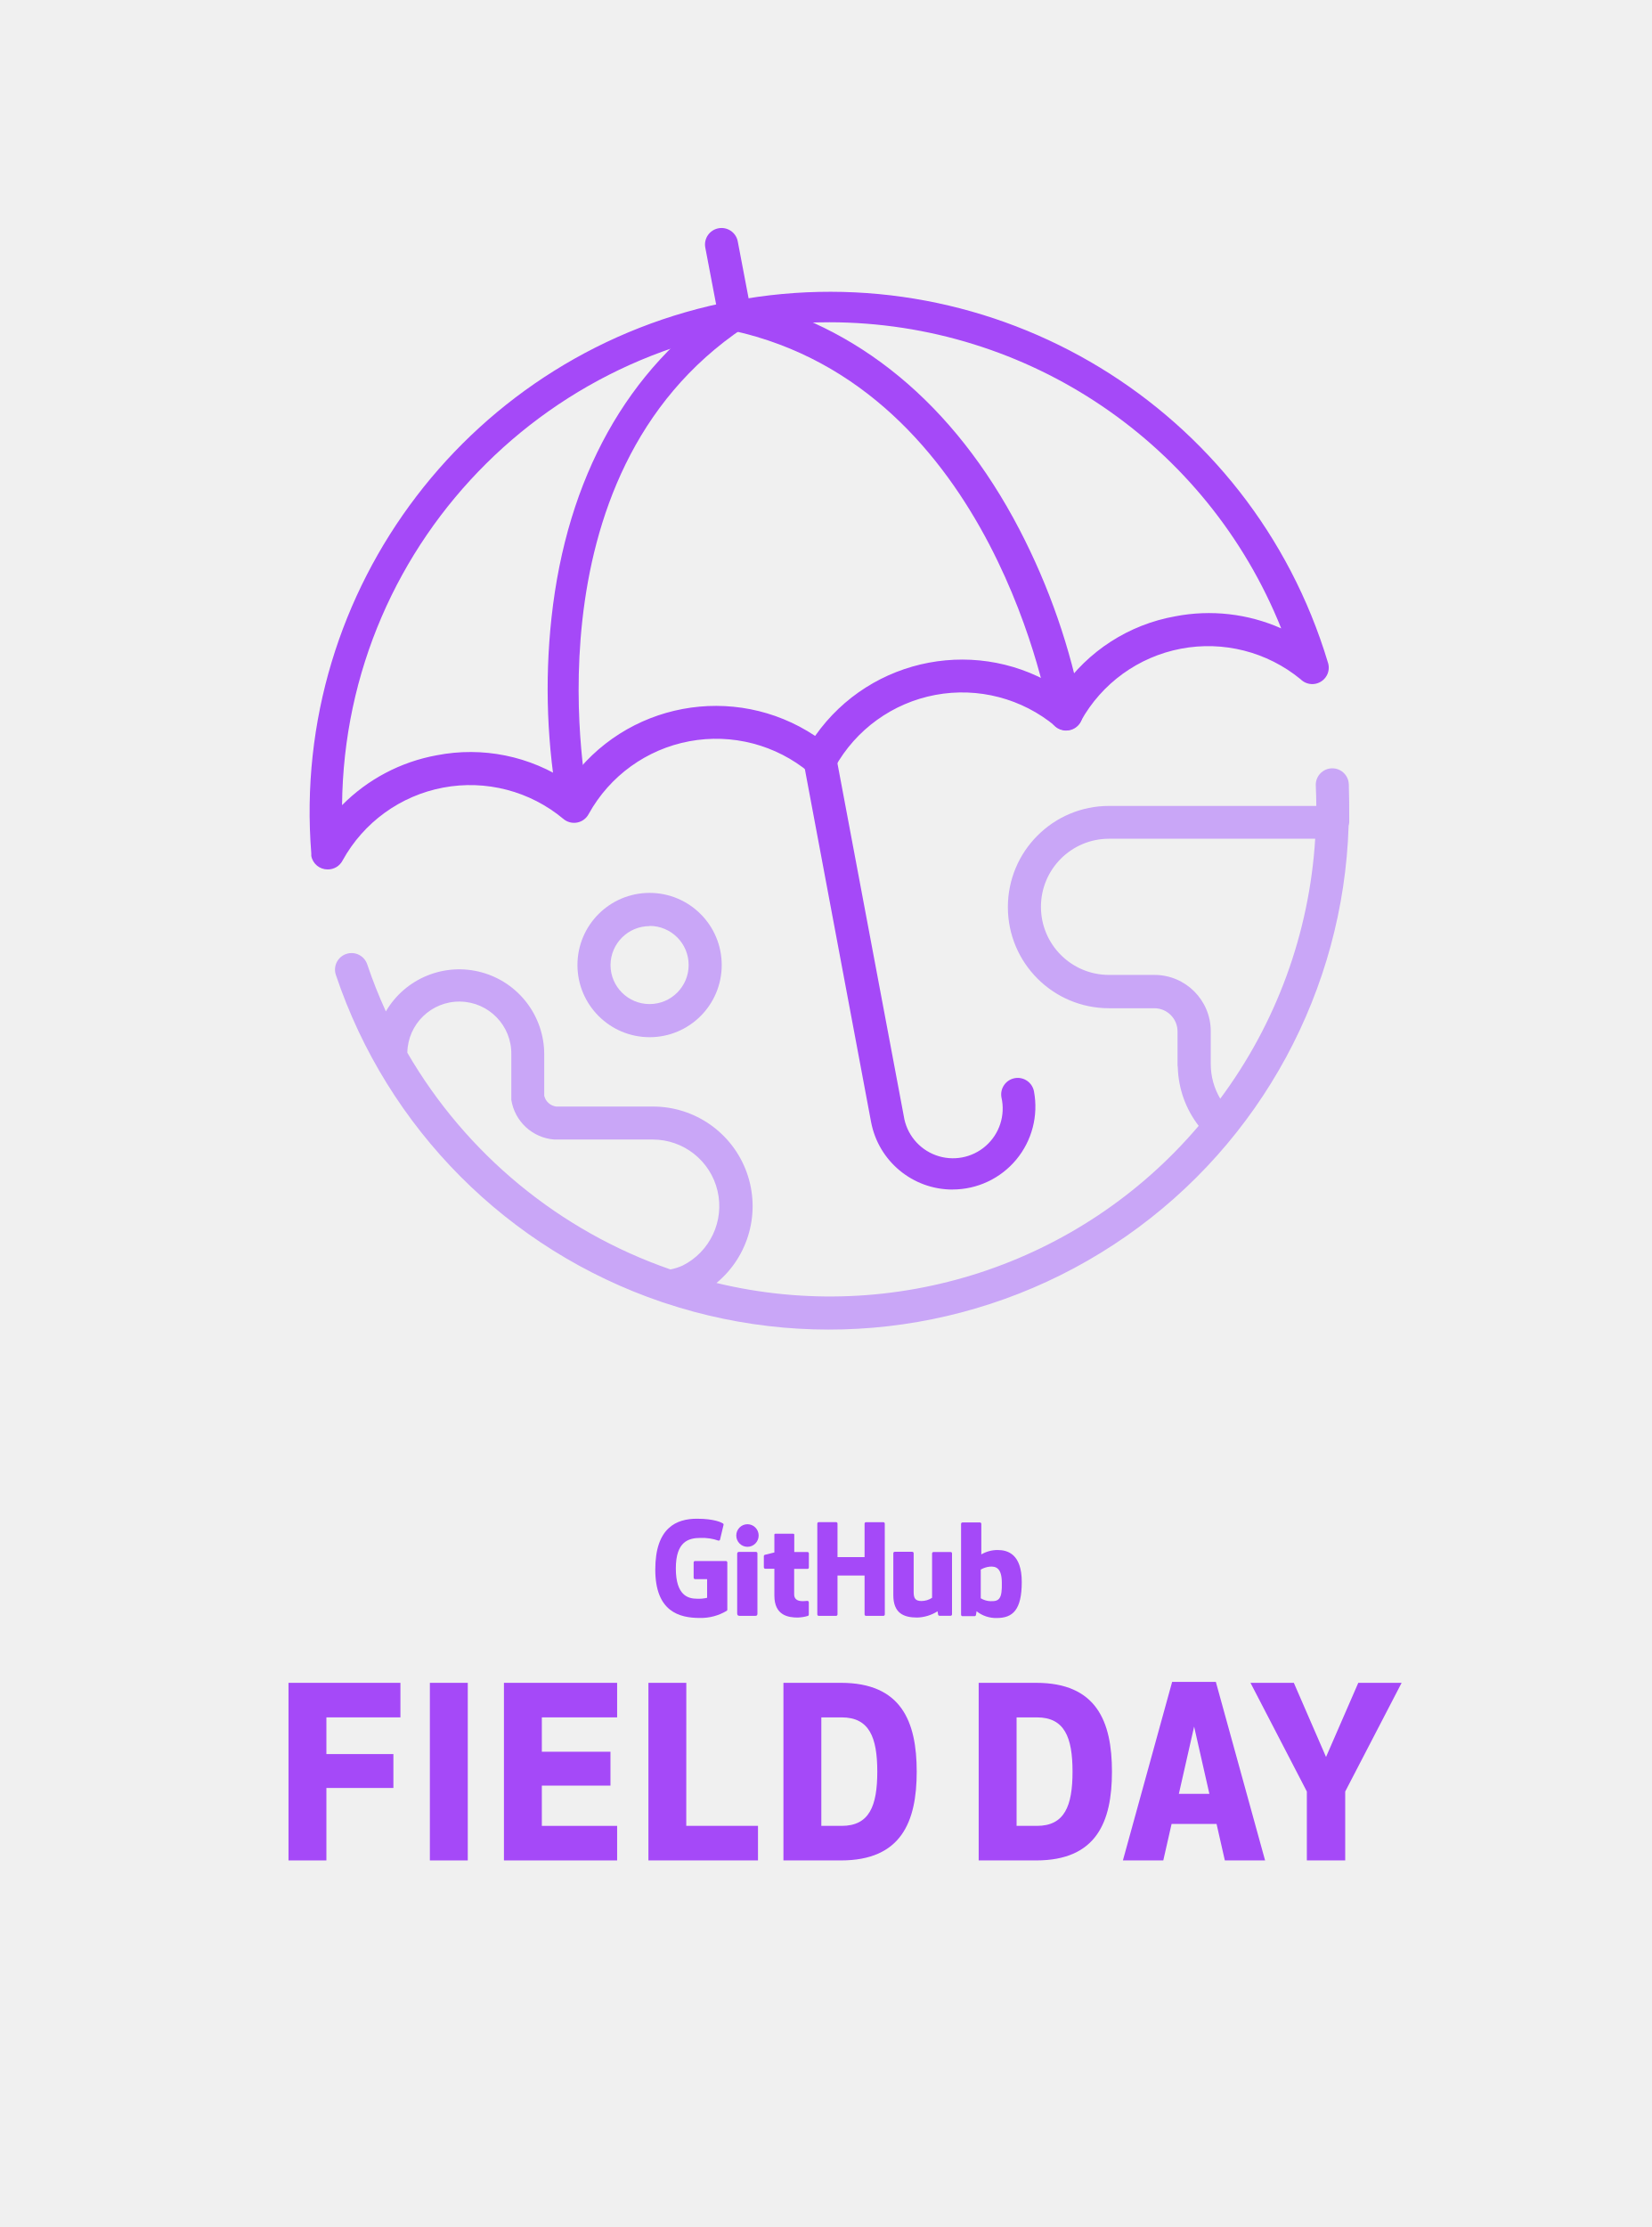
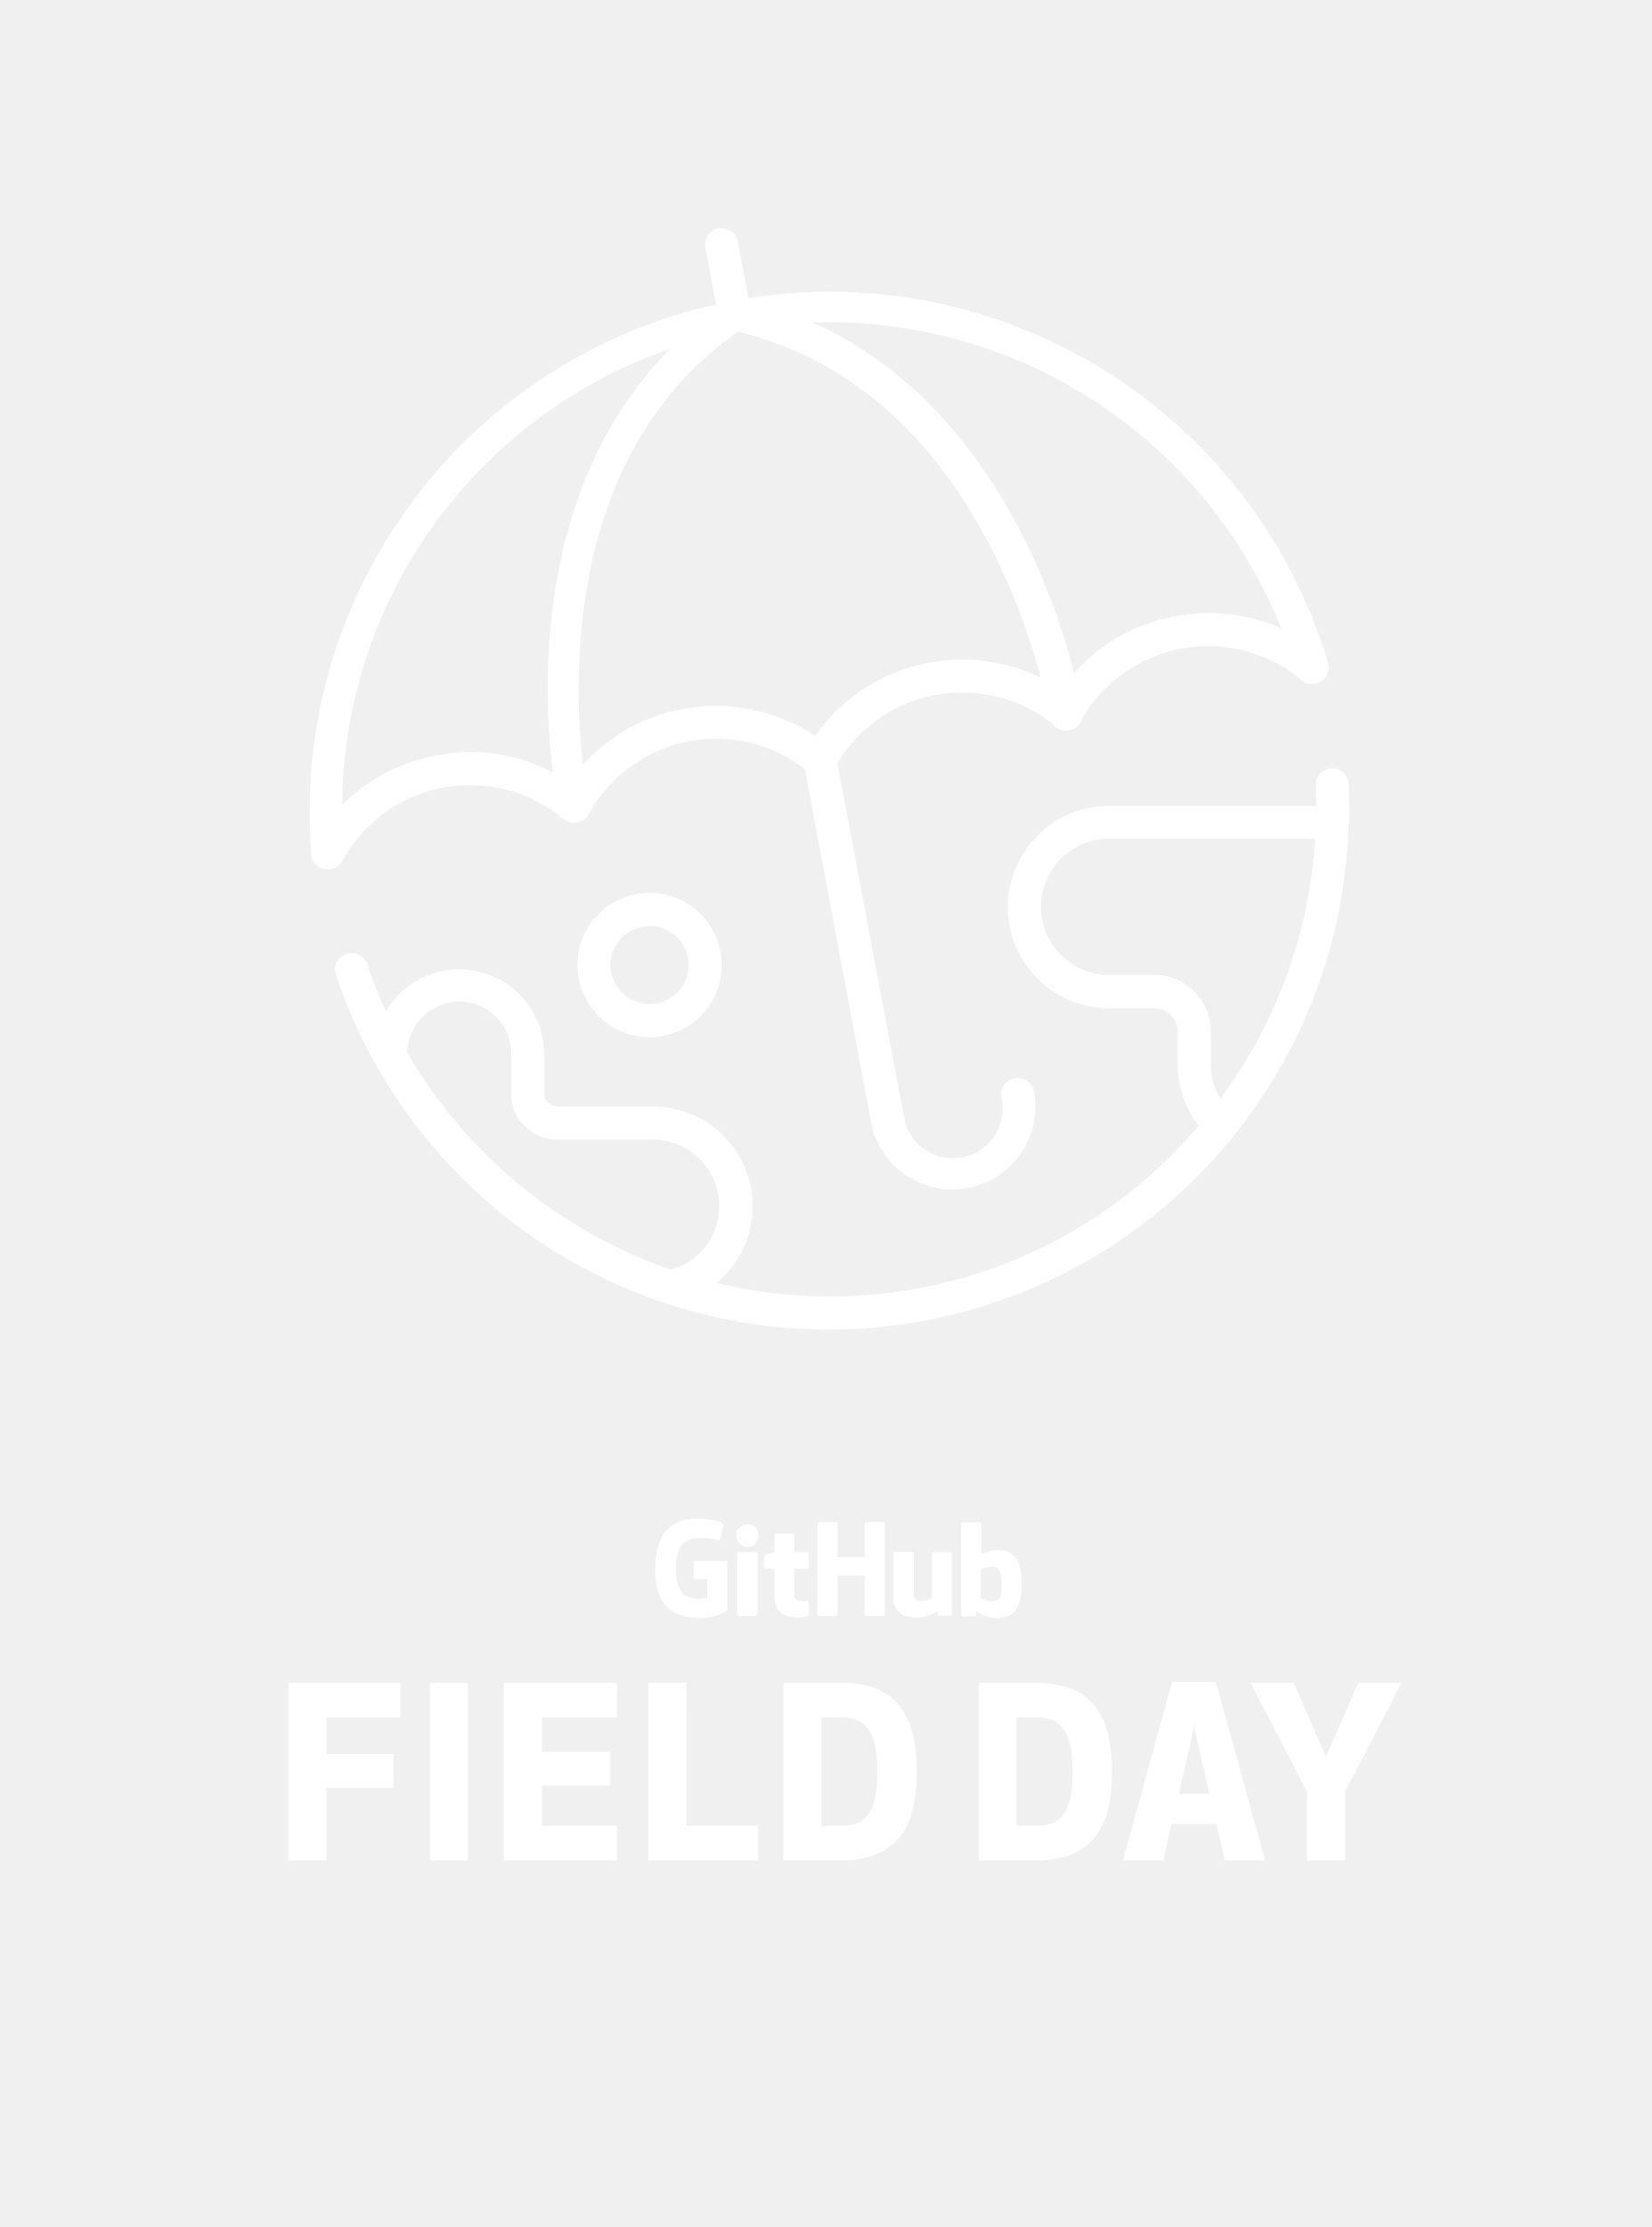
<svg xmlns="http://www.w3.org/2000/svg" id="Layer_1" data-name="Layer 1" viewBox="0 0 324.66 437.65">
  <defs>
-     <style>.cls-1{fill:#a549f8;}.cls-2{fill:#c9a6f7;}</style>
+     <style>.cls-1{fill:#fff;}.cls-2{fill:#fff;}</style>
  </defs>
  <path class="cls-1" d="M142.69,306.77h-6.06a.28.28,0,0,0-.28.28v3a.28.28,0,0,0,.28.28H139V314a7.16,7.16,0,0,1-2,.18c-1.73,0-4.15-.63-4.15-5.95s2.52-6,4.88-6a9.58,9.58,0,0,1,3.49.53.29.29,0,0,0,.34-.28l.68-2.86a.26.26,0,0,0-.11-.22c-.23-.16-1.62-.94-5.13-.94-4,0-8.19,1.72-8.19,10s4.75,9.5,8.75,9.5a9.85,9.85,0,0,0,5.32-1.42.24.24,0,0,0,.09-.21v-9.24A.28.28,0,0,0,142.69,306.77Z" />
  <path class="cls-1" d="M173.92,299.42a.28.28,0,0,0-.28-.28h-3.41a.28.28,0,0,0-.28.28V306h-5.32v-6.59a.28.28,0,0,0-.28-.28h-3.41a.28.28,0,0,0-.28.28v17.85a.28.28,0,0,0,.28.29h3.41a.28.28,0,0,0,.28-.29v-7.64h5.32v7.64a.28.28,0,0,0,.28.29h3.42a.28.28,0,0,0,.28-.29Z" />
  <ellipse class="cls-1" cx="146.93" cy="301.76" rx="2.2" ry="2.22" />
  <path class="cls-1" d="M148.89,313.5v-8.24a.28.28,0,0,0-.28-.28h-3.4a.33.33,0,0,0-.3.32v11.8c0,.35.22.45.5.45h3.06c.34,0,.42-.17.42-.46Z" />
  <path class="cls-1" d="M186.88,305H183.5a.28.28,0,0,0-.28.29V314a3.82,3.82,0,0,1-2.08.63c-1.22,0-1.54-.55-1.54-1.75v-7.63a.28.28,0,0,0-.28-.29h-3.44a.28.28,0,0,0-.28.29v8.21c0,3.55,2,4.42,4.7,4.42a7.93,7.93,0,0,0,4-1.23,7.17,7.17,0,0,0,.12.73.3.3,0,0,0,.25.15h2.19a.28.28,0,0,0,.28-.29v-12A.28.28,0,0,0,186.88,305Z" />
  <path class="cls-1" d="M196.13,304.61a6.36,6.36,0,0,0-3.23.86v-6a.28.28,0,0,0-.28-.28H189.2a.28.28,0,0,0-.28.28v17.85a.28.28,0,0,0,.28.29h2.37a.28.28,0,0,0,.25-.15,5.56,5.56,0,0,0,.14-.82,6.12,6.12,0,0,0,4,1.33c3.11,0,4.89-1.58,4.89-7.08S198.06,304.61,196.13,304.61Zm-1.34,10.06a4.06,4.06,0,0,1-2-.57v-5.65a4.51,4.51,0,0,1,1.75-.57c1.22-.11,2.39.26,2.39,3.17C197,314.11,196.44,314.71,194.8,314.66Z" />
  <path class="cls-1" d="M158.69,305h-2.56V301.6c0-.13-.07-.19-.21-.19h-3.49c-.14,0-.21.06-.21.19v3.49l-1.87.46a.28.28,0,0,0-.2.27V308a.28.28,0,0,0,.28.29h1.79v5.28c0,3.92,2.75,4.31,4.61,4.31a7.78,7.78,0,0,0,2-.33.26.26,0,0,0,.16-.26v-2.41a.29.29,0,0,0-.28-.28c-.15,0-.53.06-.92.06-1.26,0-1.68-.58-1.68-1.34s0-5,0-5h2.56A.28.28,0,0,0,159,308v-2.75A.28.28,0,0,0,158.69,305Z" />
  <path class="cls-1" d="M77.33,351.37H64.16v14.24H56.71v-34.9h22v6.79H64.16v7.21H77.33Z" />
  <path class="cls-1" d="M84.5,365.61v-34.9h7.45v34.9Z" />
  <path class="cls-1" d="M120,350.91H106.51v7.91h14.8v6.79H99.06v-34.9h22.25v6.79h-14.8v6.75H120Z" />
  <path class="cls-1" d="M134.9,358.82H149v6.79H127.46v-34.9h7.45Z" />
  <path class="cls-1" d="M154,365.61v-34.9h11.31c11.82,0,14.89,7.54,14.89,17.45s-3.07,17.45-14.89,17.45Zm7.45-6.79h4c5.44,0,7-3.91,7-10.66s-1.58-10.66-7-10.66h-4Z" />
  <path class="cls-1" d="M192.38,365.61v-34.9h11.31c11.82,0,14.89,7.54,14.89,17.45s-3.07,17.45-14.89,17.45Zm7.45-6.79h4c5.44,0,7-3.91,7-10.66s-1.58-10.66-7-10.66h-4Z" />
  <path class="cls-1" d="M220.73,365.61l9.68-35.09H239l9.68,35.09h-7.91l-1.63-7.17h-8.84l-1.63,7.17Zm11-13.08h6l-3-13.22Z" />
  <path class="cls-1" d="M264.43,352.07v13.54h-7.54V352.07l-11.08-21.36h8.52l6.33,14.57L267,330.71h8.52Z" />
  <path class="cls-1" d="M64.39,170.86a3.25,3.25,0,0,1-3.2-2.65l0-.17a3,3,0,0,1,0-.32A102.24,102.24,0,0,1,261,130.1a3.25,3.25,0,0,1-.06,2.37h0a3.25,3.25,0,0,1-5.3,1,28.62,28.62,0,0,0-43.18,8.25,3.25,3.25,0,0,1-5,1,28.61,28.61,0,0,0-43.36,8.11,3.25,3.25,0,0,1-5,1,28.61,28.61,0,0,0-43.36,8.1,3.25,3.25,0,0,1-5,1,28.61,28.61,0,0,0-43.39,8.16A3.25,3.25,0,0,1,64.39,170.86ZM163.05,63.33a95.78,95.78,0,0,0-95.81,94.9,35,35,0,0,1,18.59-9.8,34.53,34.53,0,0,1,26,5.29,35.29,35.29,0,0,1,48.4-9.1,35.29,35.29,0,0,1,48.4-9.1A34.53,34.53,0,0,1,231,121.12a35,35,0,0,1,20.85,2.37,95.8,95.8,0,0,0-88.82-60.16Z" />
  <path class="cls-1" d="M187.23,233.77a16.3,16.3,0,0,1-16-13.27l-.13-.69L158,150a3.25,3.25,0,1,1,6.39-1.2l13.26,70.49a9.78,9.78,0,1,0,19.21-3.61,3.25,3.25,0,0,1,6.39-1.2,16.28,16.28,0,0,1-16,19.28Z" />
  <path class="cls-1" d="M112.78,161.52a3,3,0,0,1-2.93-2.36,129.56,129.56,0,0,1-1.44-37.77c3-27.51,14.94-49,34.61-62.09a3,3,0,1,1,3.33,5c-44,29.3-30.78,93-30.64,93.59a3,3,0,0,1-2.94,3.64Z" />
  <path class="cls-1" d="M209.55,143.57a3.25,3.25,0,0,1-3.21-2.74c-.1-.64-10.92-64.58-62.35-75.86a3.25,3.25,0,0,1,1.39-6.35c23.16,5.08,42.17,20.79,55,45.41a129.87,129.87,0,0,1,12.41,35.78,3.25,3.25,0,0,1-2.7,3.72A3.33,3.33,0,0,1,209.55,143.57Z" />
  <path class="cls-1" d="M144.46,65.09a3.25,3.25,0,0,1-3.19-2.64l-2.65-13.9A3.25,3.25,0,0,1,145,47.33l2.65,13.9a3.25,3.25,0,0,1-3.2,3.86Z" />
  <path class="cls-2" d="M265.22,161.62a3.22,3.22,0,0,0,0-.46c0-2.33,0-4.67-.08-7a3.25,3.25,0,1,0-6.49.32c.06,1.3.09,2.6.1,3.9H218a19.88,19.88,0,0,0,0,39.76h8.92a4.56,4.56,0,0,1,4.55,4.55v6.47a3.14,3.14,0,0,0,.05.59,19.69,19.69,0,0,0,4.11,11.5,95.11,95.11,0,0,1-94.79,30.88,19.58,19.58,0,0,0-12.48-34.67h-19a2.78,2.78,0,0,1-2.38-2.12v-8.11a16.71,16.71,0,0,0-31.13-8.47,94.68,94.68,0,0,1-3.66-9.24,3.25,3.25,0,1,0-6.17,2.06,102.24,102.24,0,0,0,64.06,64.29,3.23,3.23,0,0,0,.49.16,102.21,102.21,0,0,0,134.53-93.75A3.27,3.27,0,0,0,265.22,161.62ZM80.07,206.88a10.22,10.22,0,0,1,20.44.34v8.41a3.24,3.24,0,0,0,0,.51,9.26,9.26,0,0,0,8.43,7.8h19.37a13.08,13.08,0,0,1,5.85,24.78,11.11,11.11,0,0,1-2.37.75A96.24,96.24,0,0,1,80.07,206.88Zm159.78,9a13.28,13.28,0,0,1-1.85-6.77,3.17,3.17,0,0,0,0-.54v-5.93a11.07,11.07,0,0,0-11.05-11.05H218a13.38,13.38,0,0,1,0-26.76h40.53A95.46,95.46,0,0,1,239.86,215.92Z" />
  <path class="cls-2" d="M127.69,203.83a14.18,14.18,0,1,0-14.18-14.18A14.2,14.2,0,0,0,127.69,203.83Zm0-21.87a7.68,7.68,0,1,1-7.68,7.68A7.69,7.69,0,0,1,127.69,182Z" />
</svg>
